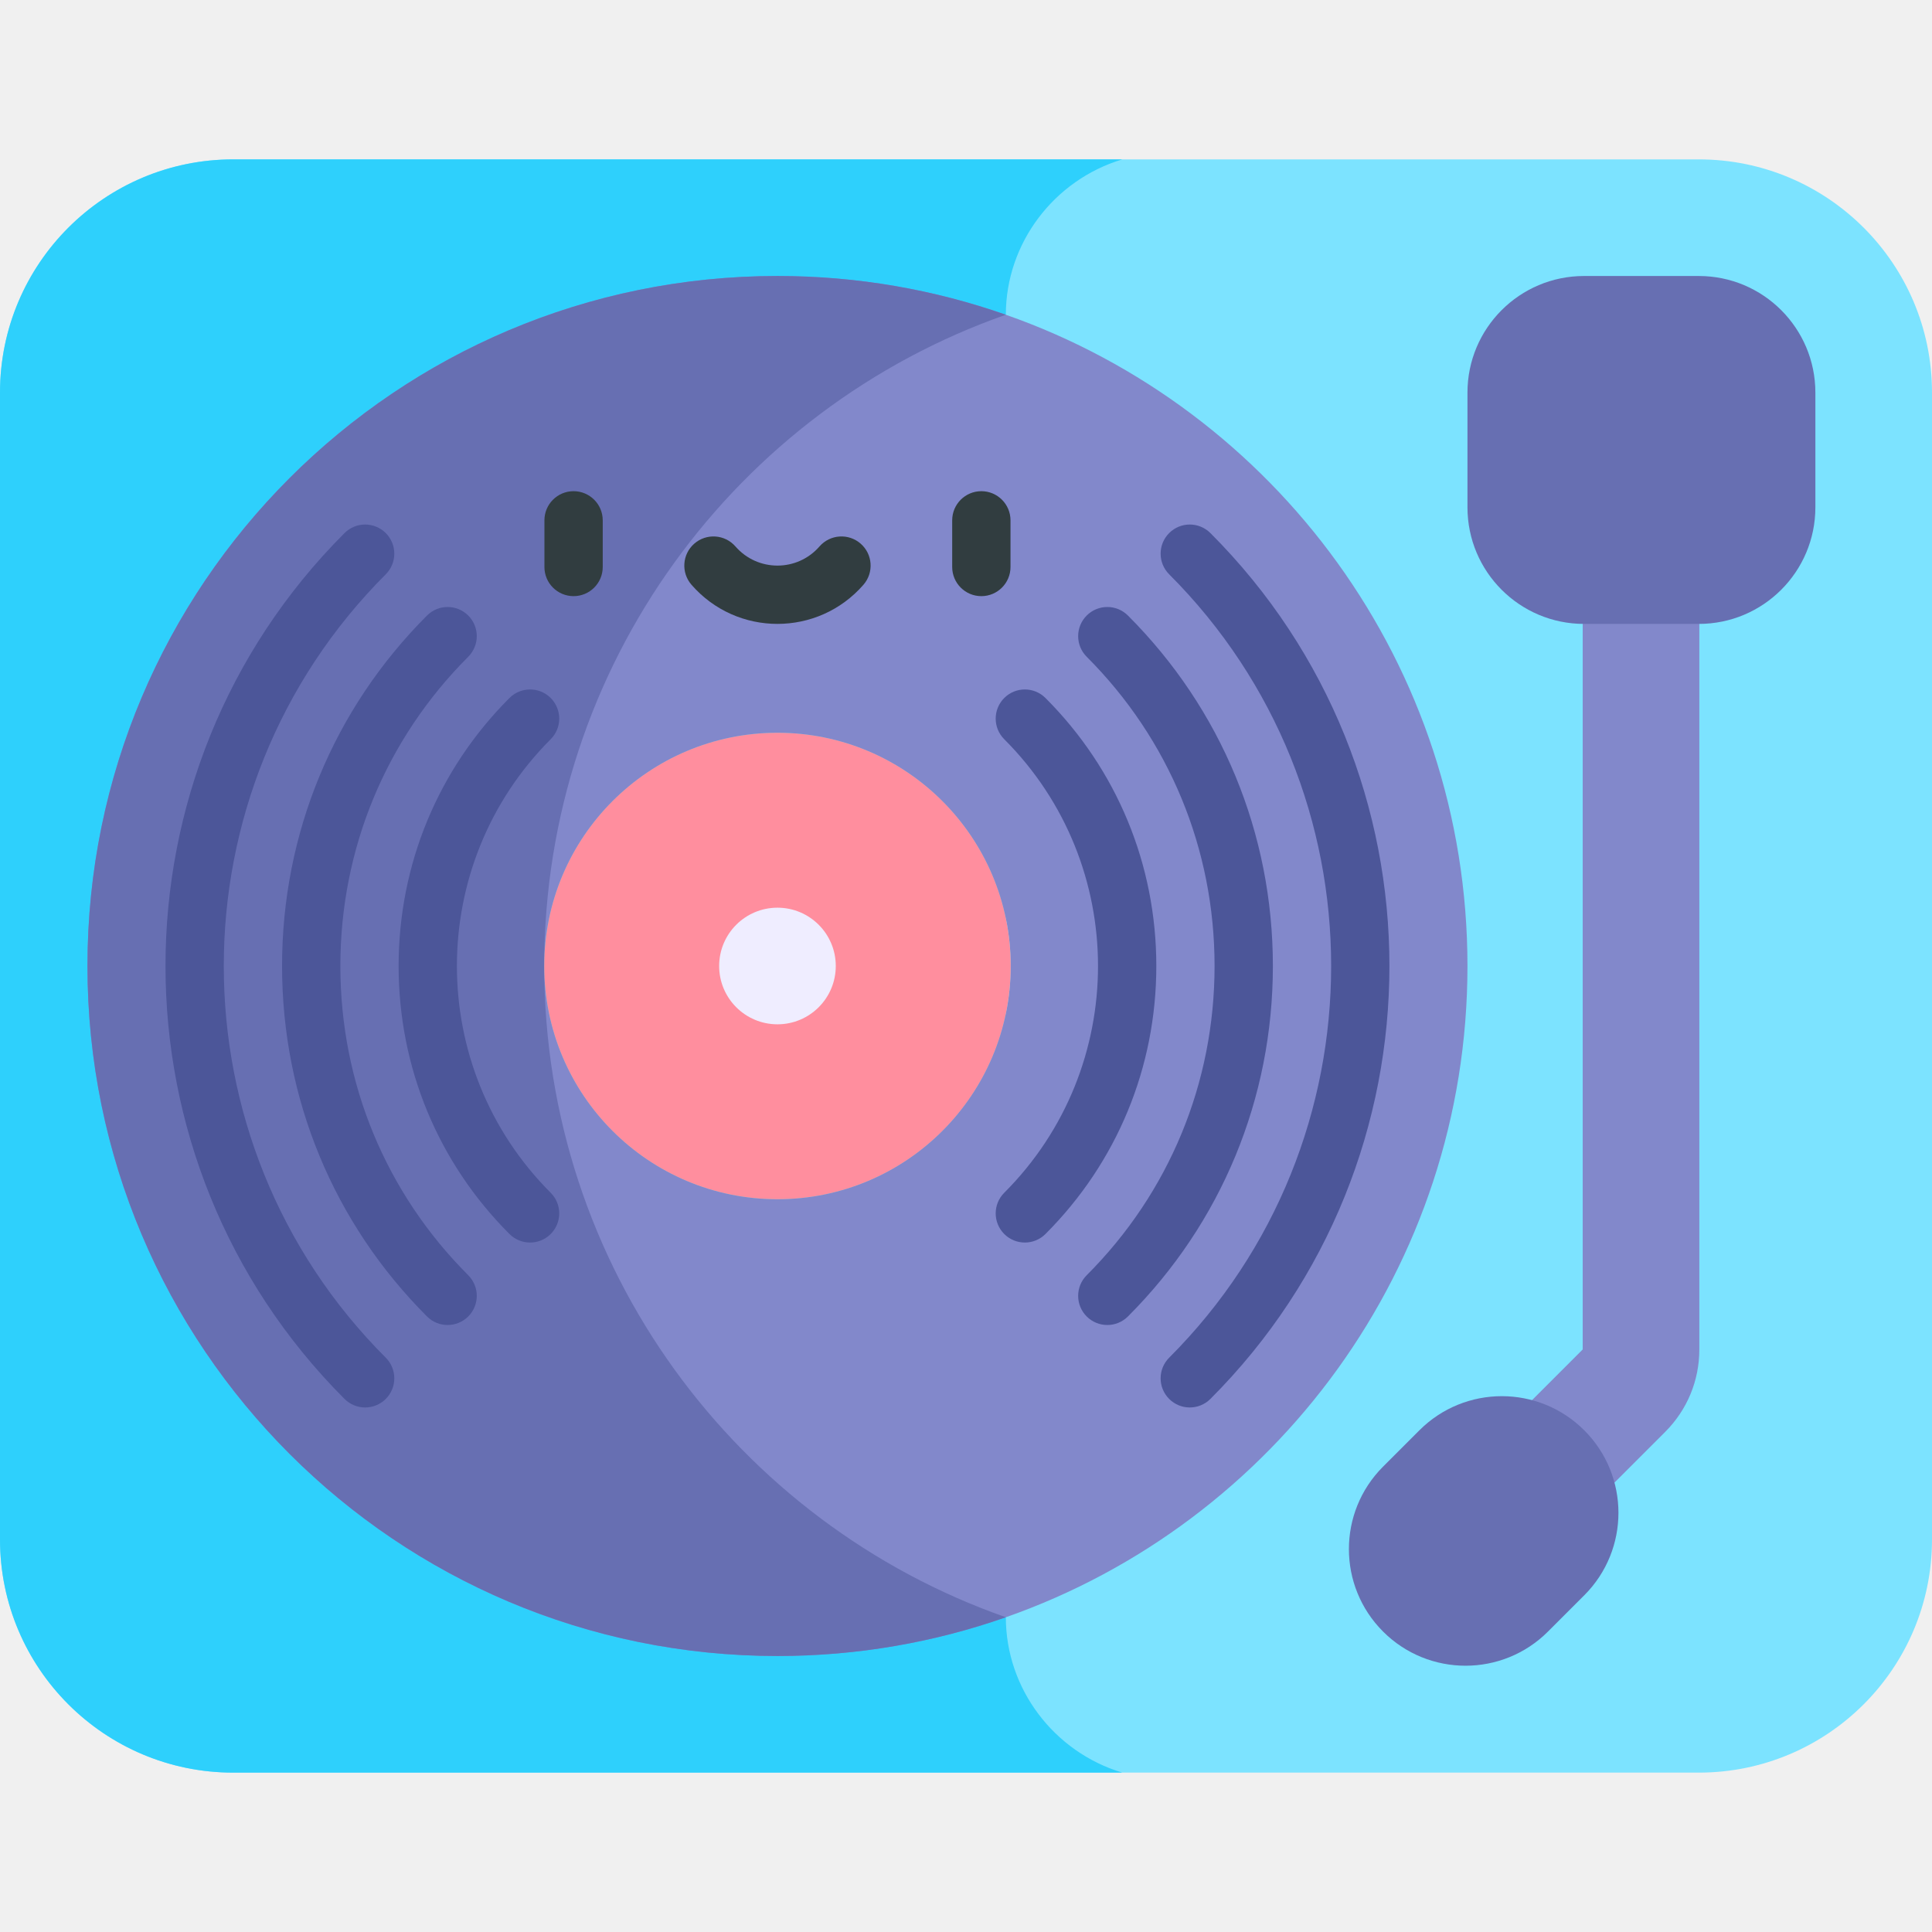
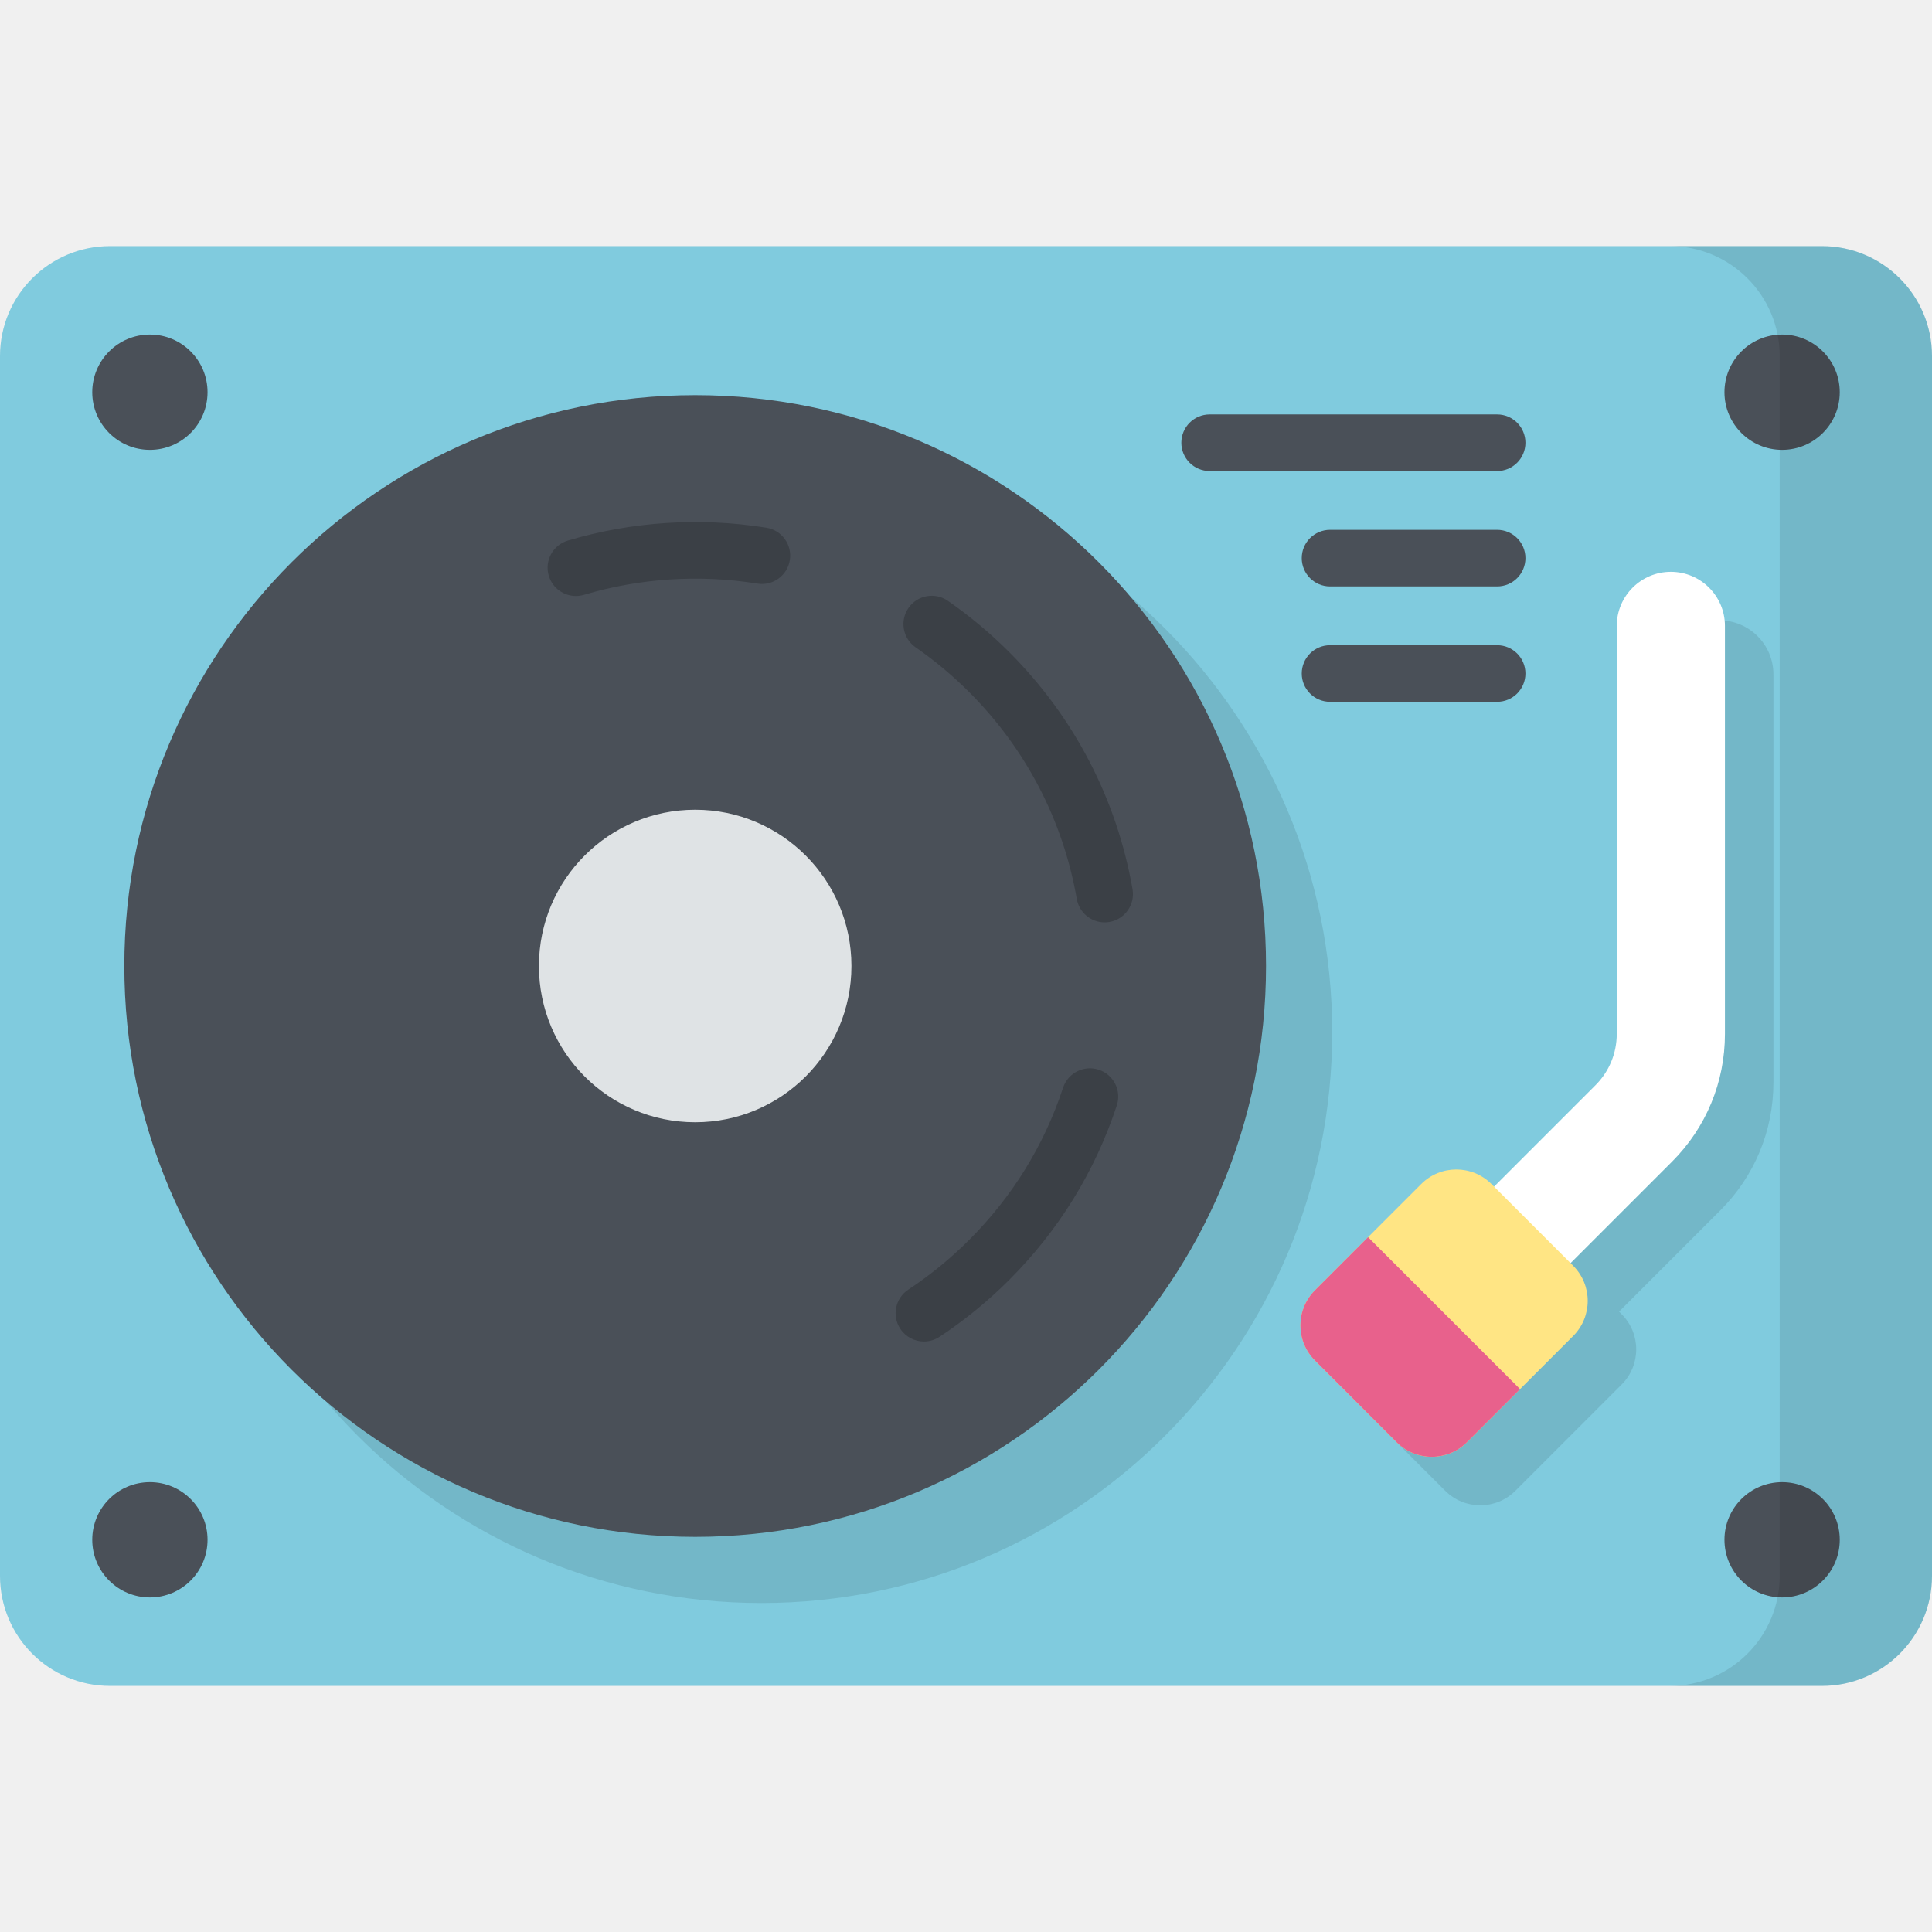
- <svg xmlns="http://www.w3.org/2000/svg" id="Capa_1" enable-background="new 0 0 497 497" height="512" viewBox="0 0 497 497" width="512">
+ <svg xmlns="http://www.w3.org/2000/svg" version="1.1" id="Capa_1" x="0px" y="0px" viewBox="0 0 512.001 512.001" style="enable-background:new 0 0 512.001 512.001;" xml:space="preserve">
+   <path style="fill:#80CBDE;" d="M482.844,446.783H29.156C13.053,446.783,0,433.729,0,417.628V94.373  c0-16.102,13.053-29.156,29.156-29.156h453.689c16.102,0,29.156,13.053,29.156,29.156v323.254  C512,433.729,498.947,446.783,482.844,446.783z" />
+   <circle style="opacity:0.1;enable-background:new    ;" cx="201.77" cy="273.54" r="151.28" />
+   <circle style="fill:#4A5058;" cx="184.23" cy="256" r="151.28" />
+   <g style="opacity:0.2;">
+     <path d="M152.619,157.945c-3.23,0-6.212-2.102-7.184-5.356c-1.184-3.969,1.072-8.147,5.041-9.332   c16.942-5.059,35.143-6.238,52.633-3.407c4.089,0.661,6.868,4.512,6.206,8.601c-0.661,4.088-4.511,6.875-8.601,6.206   c-15.272-2.468-31.159-1.44-45.947,2.974C154.052,157.844,153.329,157.945,152.619,157.945z" />
+     <path d="M292.738,244.44c-3.576,0-6.742-2.566-7.379-6.21c-3.645-20.847-13.51-39.806-28.531-54.826   c-4.371-4.372-9.143-8.361-14.181-11.856c-3.404-2.36-4.249-7.033-1.888-10.437c2.36-3.404,7.032-4.248,10.437-1.888   c5.773,4.004,11.235,8.57,16.239,13.573c17.214,17.215,28.522,38.948,32.699,62.852c0.714,4.08-2.016,7.966-6.097,8.679   C293.602,244.403,293.167,244.44,292.738,244.44z" />
+     <path d="M244.856,355.518c-2.436,0-4.823-1.185-6.266-3.368c-2.282-3.457-1.33-8.109,2.126-10.392   c5.762-3.804,11.183-8.232,16.111-13.162c11.475-11.474,19.851-25.045,24.897-40.337c1.298-3.934,5.539-6.07,9.472-4.772   c3.934,1.298,6.07,5.538,4.773,9.472c-5.786,17.539-15.387,33.098-28.533,46.245c-5.642,5.642-11.85,10.713-18.453,15.072   C247.71,355.115,246.275,355.518,244.856,355.518z" />
+   </g>
+   <circle style="fill:#DFE3E5;" cx="184.23" cy="256" r="41.41" />
+   <path style="opacity:0.1;enable-background:new    ;" d="M455.646,164.392c-7.917,0-14.337,6.419-14.337,14.336v108.105  c0,5.142-2.001,9.975-5.637,13.611l-26.878,26.878l-0.694-0.694c-5.139-5.139-13.472-5.139-18.611,0l-28.163,28.163  c-5.139,5.139-5.139,13.472,0,18.611l21.662,21.662c5.139,5.139,13.472,5.139,18.611,0l28.163-28.163  c5.139-5.14,5.139-13.472,0-18.611l-0.694-0.694l26.878-26.878c9.051-9.051,14.035-21.085,14.035-33.885V178.729  C469.983,170.811,463.564,164.392,455.646,164.392z" />
+   <path style="fill:#FFFFFF;" d="M393.244,351.78c-3.669,0-7.338-1.4-10.137-4.199c-5.599-5.599-5.599-14.676,0-20.275l39.714-39.714  c3.636-3.636,5.637-8.468,5.637-13.61V165.876c0-7.917,6.419-14.336,14.336-14.336s14.336,6.419,14.336,14.336v108.105  c0,12.801-4.984,24.834-14.035,33.885l-39.714,39.714C400.582,350.379,396.913,351.78,393.244,351.78z" />
+   <path style="fill:#FFE584;" d="M370.136,382.214l-21.662-21.662c-5.139-5.139-5.139-13.472,0-18.611l28.163-28.163  c5.139-5.139,13.472-5.139,18.611,0l21.662,21.662c5.139,5.139,5.139,13.472,0,18.611l-28.163,28.163  C383.608,387.352,375.276,387.352,370.136,382.214z" />
  <g>
-     <g>
-       <path d="m437 41h-148.283-228.717c-33.137 0-60 26.863-60 60v295c0 33.137 26.863 60 60 60h228.717 148.283c33.137 0 60-26.863 60-60v-295c0-33.137-26.863-60-60-60z" fill="#7ce3ff" />
-       <path d="m258.75 416.036v-.003-335.066-.003c0-18.379 12.365-34.678 29.967-39.964h-228.717c-33.137 0-60 26.863-60 60v295c0 33.137 26.863 60 60 60h228.717c-17.602-5.287-29.967-21.585-29.967-39.964z" fill="#2ed0fc" />
-     </g>
-     <g>
-       <path d="m258.75 80.967c-18.39-6.448-38.157-9.967-58.75-9.967-98.031 0-177.5 79.469-177.5 177.5 0 98.03 79.469 177.5 177.5 177.5 20.593 0 40.36-3.519 58.75-9.967 69.155-24.251 118.75-90.095 118.75-167.533s-49.595-143.282-118.75-167.533zm-58.75 227.533c-33.084 0-60-26.916-60-60s26.916-60 60-60 60 26.916 60 60-26.916 60-60 60z" fill="#8288cb" />
-       <path d="m140 248.5c0-77.438 49.595-143.282 118.75-167.533-18.39-6.448-38.157-9.967-58.75-9.967-98.031 0-177.5 79.469-177.5 177.5 0 98.03 79.469 177.5 177.5 177.5 20.593 0 40.36-3.519 58.75-9.967-69.155-24.251-118.75-90.095-118.75-167.533z" fill="#676fb2" />
-     </g>
-     <g>
-       <circle cx="200" cy="248.5" fill="#ff8e9e" r="60" />
-       <circle cx="200" cy="248.5" fill="#efedff" r="15" />
-     </g>
-     <g fill="#313d40">
-       <path d="m147.551 126.356c-4.143 0-7.5 3.357-7.5 7.5v12c0 4.143 3.357 7.5 7.5 7.5s7.5-3.357 7.5-7.5v-12c0-4.142-3.358-7.5-7.5-7.5z" />
-       <path d="m252.448 126.356c-4.143 0-7.5 3.357-7.5 7.5v12c0 4.143 3.357 7.5 7.5 7.5s7.5-3.357 7.5-7.5v-12c0-4.142-3.357-7.5-7.5-7.5z" />
-       <path d="m221.391 139.845c-3.122-2.721-7.86-2.396-10.581.728-5.725 6.569-15.899 6.564-21.619 0-2.721-3.124-7.46-3.448-10.581-.728-3.123 2.721-3.449 7.459-.728 10.581 11.702 13.431 32.545 13.419 44.236 0 2.722-3.122 2.396-7.861-.727-10.581z" />
-     </g>
-     <g fill="#4c5699">
-       <path d="m99.237 147.737c2.929-2.93 2.929-7.678 0-10.607-2.929-2.927-7.677-2.929-10.607 0-61.408 61.41-61.408 161.33 0 222.74 2.931 2.929 7.678 2.928 10.607 0 2.929-2.93 2.929-7.678 0-10.607-55.56-55.561-55.56-145.965 0-201.526z" />
-       <path d="m311.37 137.13c-2.929-2.927-7.677-2.929-10.607 0-2.929 2.93-2.929 7.678 0 10.607 55.561 55.561 55.561 145.965 0 201.525-2.929 2.93-2.929 7.678 0 10.607 2.931 2.929 7.678 2.928 10.607 0 61.408-61.409 61.408-161.329 0-222.739z" />
-       <path d="m87.557 248.5c0-30.086 11.682-58.338 32.895-79.549 2.929-2.93 2.929-7.678 0-10.607-2.93-2.928-7.678-2.928-10.607 0-24.045 24.045-37.287 56.063-37.287 90.156s13.242 66.111 37.287 90.156c2.93 2.928 7.677 2.928 10.607 0 2.929-2.93 2.929-7.678 0-10.607-21.214-21.211-32.895-49.463-32.895-79.549z" />
-       <path d="m290.156 158.344c-2.932-2.929-7.68-2.928-10.607 0-2.929 2.93-2.929 7.678 0 10.607 21.213 21.211 32.895 49.463 32.895 79.549s-11.682 58.338-32.895 79.549c-2.929 2.93-2.929 7.678 0 10.607 2.931 2.929 7.678 2.928 10.607 0 24.045-24.045 37.287-56.063 37.287-90.156s-13.242-66.111-37.287-90.156z" />
-       <path d="m141.664 179.557c-2.93-2.928-7.678-2.928-10.607 0-18.388 18.389-28.515 42.873-28.515 68.943s10.127 50.555 28.515 68.943c2.931 2.929 7.678 2.928 10.607 0 2.929-2.93 2.929-7.678 0-10.607-32.167-32.166-32.167-84.506 0-116.672 2.929-2.93 2.929-7.678 0-10.607z" />
-       <path d="m268.943 179.557c-2.93-2.928-7.678-2.928-10.607 0-2.929 2.93-2.929 7.678 0 10.607 32.167 32.166 32.167 84.506 0 116.672-2.929 2.93-2.929 7.678 0 10.607 2.931 2.929 7.678 2.928 10.607 0 18.388-18.389 28.515-42.873 28.515-68.943s-10.127-50.555-28.515-68.943z" />
-     </g>
-     <g>
-       <path d="m422.148 145.5-15 15v186.64l-25.069 25.07c-5.858 5.858-5.857 15.355 0 21.213 2.929 2.93 6.768 4.394 10.606 4.394s7.678-1.465 10.606-4.394l25.067-25.068c5.668-5.666 8.789-13.2 8.789-21.215v-186.64z" fill="#8288cb" />
-       <g fill="#676fb2">
-         <path d="m355.788 419.713c-11.716-11.716-11.716-30.71 0-42.426l9.338-9.338c11.715-11.717 30.711-11.717 42.426 0 11.716 11.716 11.716 30.71 0 42.426l-9.338 9.338c-11.713 11.715-30.711 11.717-42.426 0z" />
-         <path d="m437 160.5h-29.5c-16.569 0-30-13.431-30-30v-29.5c0-16.569 13.431-30 30-30h29.5c16.569 0 30 13.431 30 30v29.5c0 16.569-13.431 30-30 30z" />
-       </g>
-     </g>
+     <circle style="fill:#4A5058;" cx="39.724" cy="103.94" r="15.277" />
+     <circle style="fill:#4A5058;" cx="472.28" cy="103.94" r="15.277" />
+     <circle style="fill:#4A5058;" cx="39.724" cy="408.06" r="15.277" />
+     <circle style="fill:#4A5058;" cx="472.28" cy="408.06" r="15.277" />
+     <path style="fill:#4A5058;" d="M396.757,124.831h-76.188c-4.143,0-7.5-3.357-7.5-7.5c0-4.143,3.357-7.5,7.5-7.5h76.188   c4.143,0,7.5,3.357,7.5,7.5C404.257,121.474,400.899,124.831,396.757,124.831z" />
+     <path style="fill:#4A5058;" d="M396.757,155.409h-44.281c-4.143,0-7.5-3.357-7.5-7.5s3.357-7.5,7.5-7.5h44.281   c4.143,0,7.5,3.357,7.5,7.5S400.899,155.409,396.757,155.409z" />
+     <path style="fill:#4A5058;" d="M396.757,185.987h-44.281c-4.143,0-7.5-3.357-7.5-7.5s3.357-7.5,7.5-7.5h44.281   c4.143,0,7.5,3.357,7.5,7.5S400.899,185.987,396.757,185.987z" />
  </g>
+   <path style="opacity:0.1;enable-background:new    ;" d="M482.844,65.217h-40.362c16.102,0,29.156,13.053,29.156,29.156v323.254  c0,16.102-13.053,29.155-29.156,29.155h40.362c16.102,0,29.156-13.053,29.156-29.155V94.373  C512,78.271,498.947,65.217,482.844,65.217z" />
+   <path style="fill:#E8618C;" d="M362.556,327.858l-14.081,14.082c-5.139,5.139-5.139,13.472,0,18.611l21.662,21.662  c5.139,5.139,13.472,5.139,18.611,0l14.082-14.082L362.556,327.858z" />
+   <g>
+ </g>
+   <g>
+ </g>
+   <g>
+ </g>
+   <g>
+ </g>
+   <g>
+ </g>
+   <g>
+ </g>
+   <g>
+ </g>
+   <g>
+ </g>
+   <g>
+ </g>
+   <g>
+ </g>
+   <g>
+ </g>
+   <g>
+ </g>
+   <g>
+ </g>
+   <g>
+ </g>
+   <g>
+ </g>
</svg>
